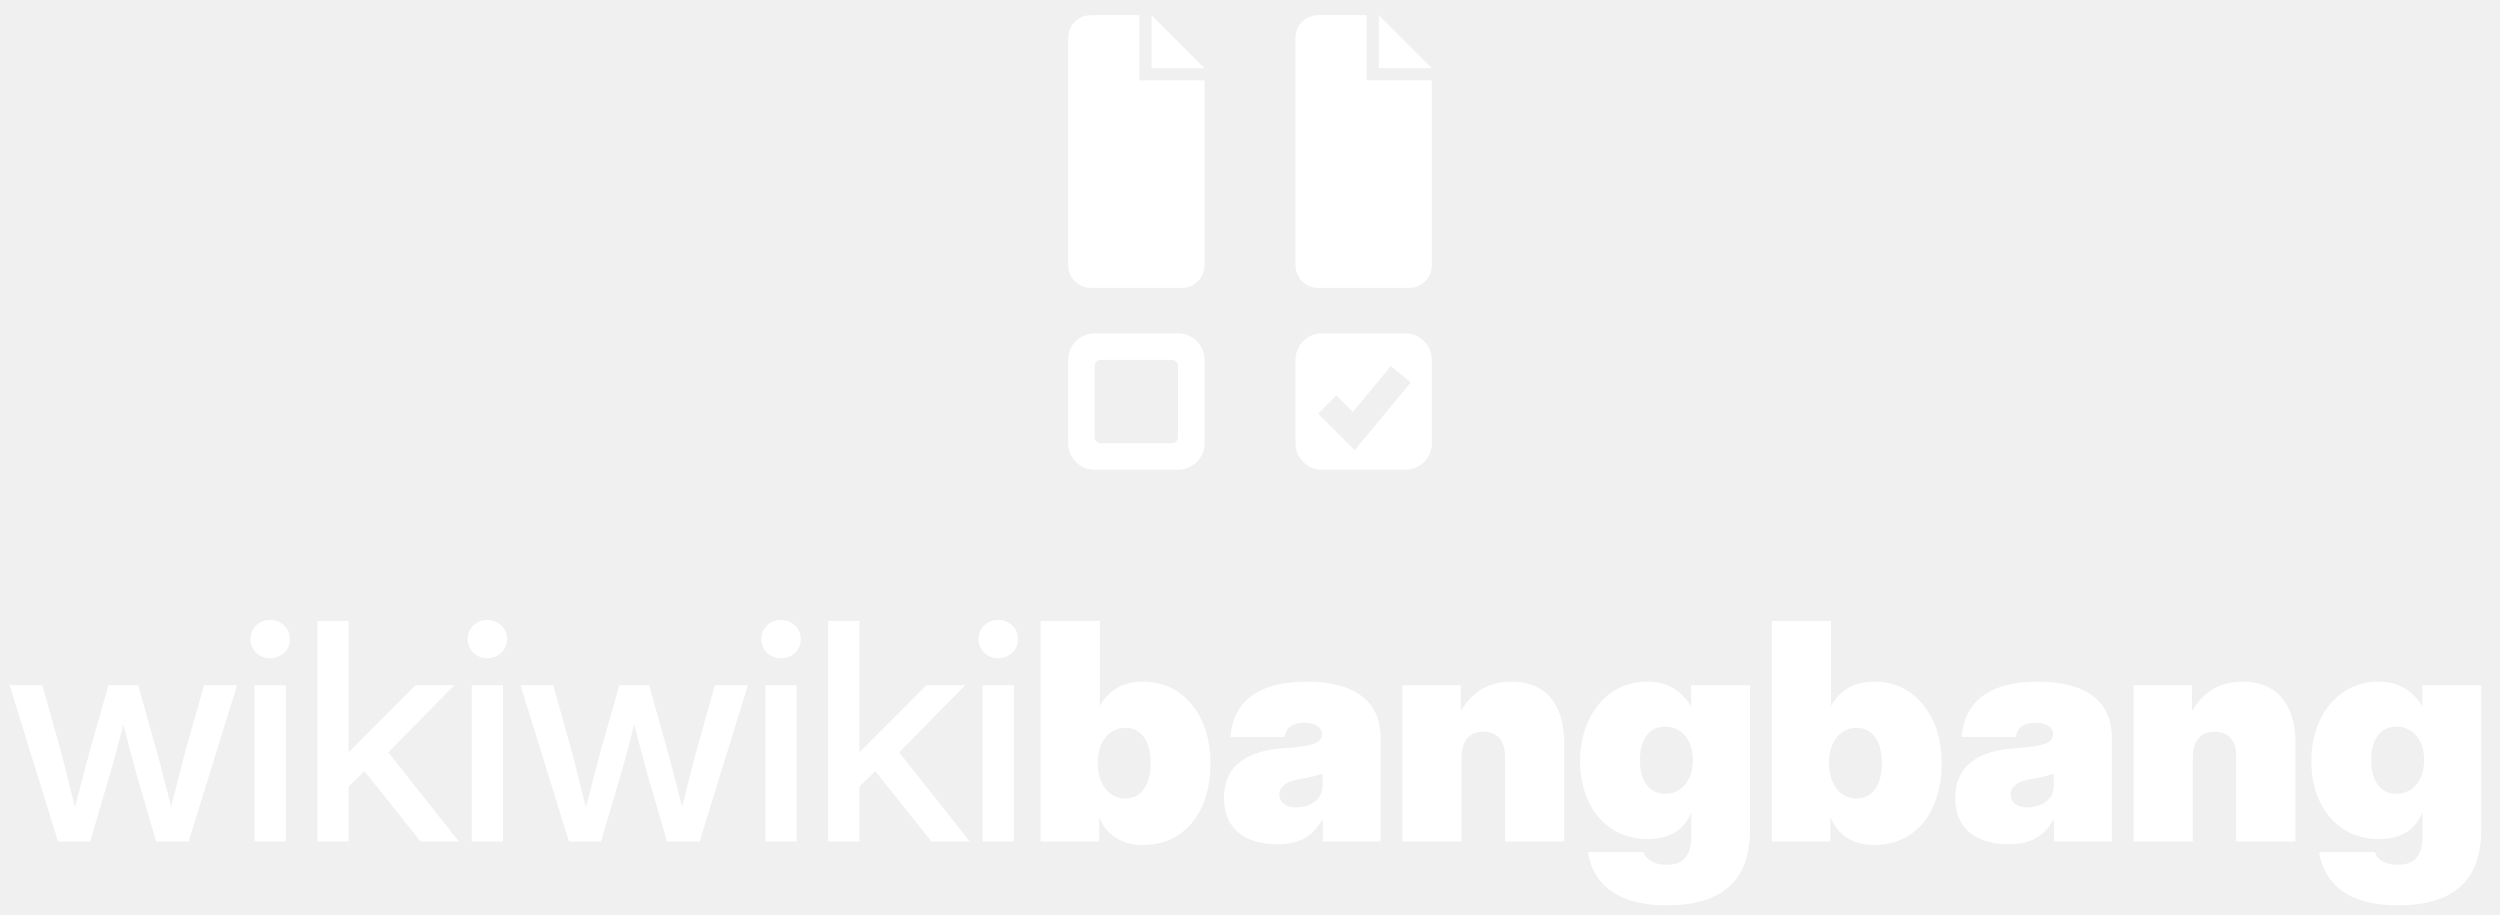
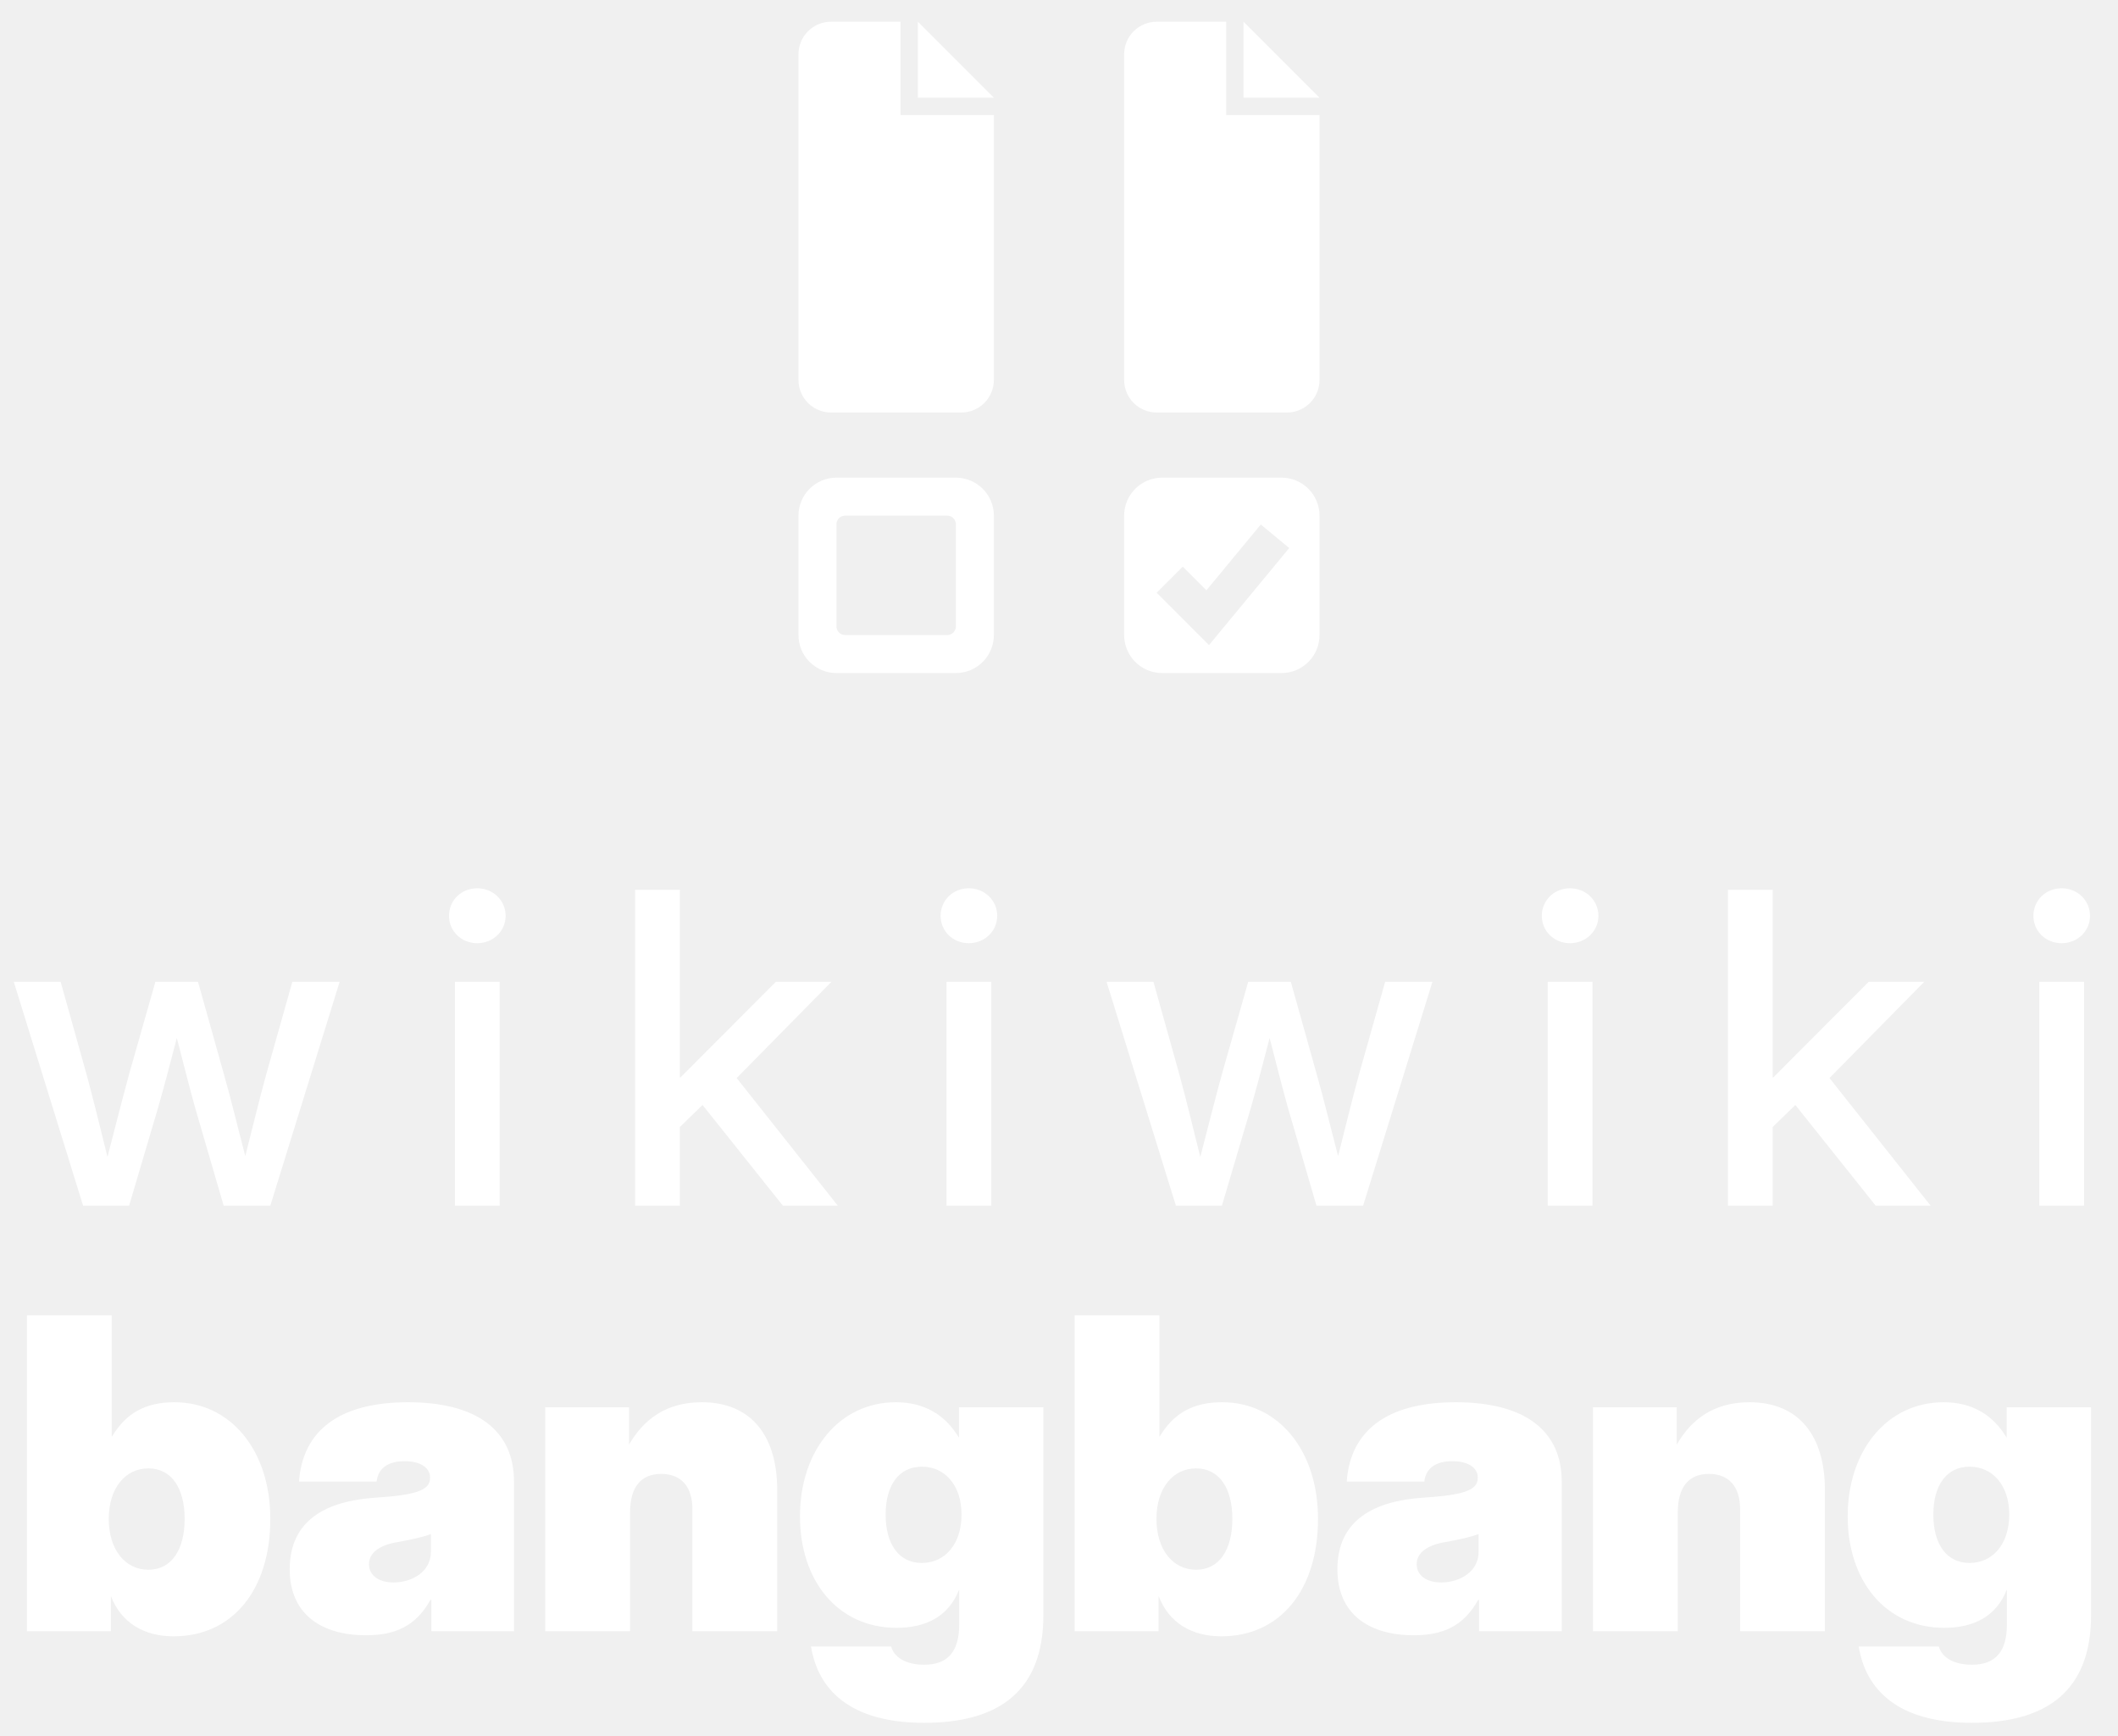
- <svg xmlns="http://www.w3.org/2000/svg" viewBox="0 0 824.96 301.66" width="824.96" height="301.66" role="img">
-   <path fill="#FFFFFF" fill-rule="evenodd" d="M379.982,5.000 L379.982,22.500 L397.482,22.500ZM454.982,22.500 L472.482,22.500 L454.982,5.000ZM356.447,5.886 L355.816,6.264 L355.224,6.702 L354.679,7.197 L354.185,7.742 L353.746,8.333 L353.368,8.965 L353.053,9.630 L352.805,10.323 L352.627,11.037 L352.519,11.765 L352.482,12.500 L352.482,87.500 L352.519,88.235 L352.627,88.963 L352.805,89.677 L353.053,90.370 L353.368,91.035 L353.746,91.667 L354.185,92.258 L354.679,92.803 L355.224,93.298 L355.816,93.736 L356.447,94.114 L357.112,94.429 L357.805,94.677 L358.519,94.856 L359.247,94.964 L359.982,95.000 L389.982,95.000 L390.718,94.964 L391.446,94.856 L392.160,94.677 L392.853,94.429 L393.518,94.114 L394.149,93.736 L394.740,93.298 L395.286,92.803 L395.780,92.258 L396.218,91.667 L396.597,91.035 L396.912,90.370 L397.159,89.677 L397.338,88.963 L397.446,88.235 L397.482,87.500 L397.482,26.500 L375.982,26.500 L375.982,5.000 L359.982,5.000 L359.247,5.036 L358.519,5.144 L357.805,5.323 L357.112,5.571ZM432.112,5.571 L431.447,5.886 L430.816,6.264 L430.224,6.702 L429.679,7.197 L429.185,7.742 L428.746,8.333 L428.368,8.965 L428.053,9.630 L427.805,10.323 L427.627,11.037 L427.519,11.765 L427.482,12.500 L427.482,87.500 L427.519,88.235 L427.627,88.963 L427.805,89.677 L428.053,90.370 L428.368,91.035 L428.746,91.667 L429.185,92.258 L429.679,92.803 L430.224,93.298 L430.816,93.736 L431.447,94.114 L432.112,94.429 L432.805,94.677 L433.519,94.856 L434.247,94.964 L434.982,95.000 L464.982,95.000 L465.718,94.964 L466.446,94.856 L467.160,94.677 L467.853,94.429 L468.518,94.114 L469.149,93.736 L469.740,93.298 L470.286,92.803 L470.780,92.258 L471.218,91.667 L471.597,91.035 L471.912,90.370 L472.159,89.677 L472.338,88.963 L472.446,88.235 L472.482,87.500 L472.482,26.500 L450.982,26.500 L450.982,5.000 L434.982,5.000 L434.247,5.036 L433.519,5.144 L432.805,5.323ZM358.692,110.377 L357.884,110.666 L357.108,111.033 L356.371,111.475 L355.681,111.986 L355.045,112.563 L354.469,113.199 L353.957,113.889 L353.516,114.625 L353.148,115.402 L352.859,116.210 L352.651,117.043 L352.525,117.892 L352.482,118.750 L352.482,146.250 L352.525,147.108 L352.651,147.957 L352.859,148.790 L353.148,149.598 L353.516,150.375 L353.957,151.111 L354.469,151.801 L355.045,152.437 L355.681,153.014 L356.371,153.525 L357.108,153.967 L357.884,154.334 L358.692,154.623 L359.525,154.832 L360.375,154.958 L361.232,155.000 L388.732,155.000 L389.590,154.958 L390.439,154.832 L391.272,154.623 L392.081,154.334 L392.857,153.967 L393.594,153.525 L394.283,153.014 L394.920,152.437 L395.496,151.801 L396.008,151.111 L396.449,150.375 L396.816,149.598 L397.106,148.790 L397.314,147.957 L397.440,147.108 L397.482,146.250 L397.482,118.750 L397.440,117.892 L397.314,117.043 L397.106,116.210 L396.816,115.402 L396.449,114.625 L396.008,113.889 L395.496,113.199 L394.920,112.563 L394.283,111.986 L393.594,111.475 L392.857,111.033 L392.081,110.666 L391.272,110.377 L390.439,110.168 L389.590,110.042 L388.732,110.000 L361.232,110.000 L360.375,110.042 L359.525,110.168ZM387.498,118.902 L387.675,118.986 L387.844,119.087 L388.001,119.204 L388.147,119.336 L388.278,119.481 L388.395,119.639 L388.496,119.807 L388.580,119.985 L388.646,120.169 L388.694,120.360 L388.723,120.554 L388.732,120.750 L388.732,144.250 L388.723,144.446 L388.694,144.640 L388.646,144.831 L388.580,145.015 L388.496,145.193 L388.395,145.361 L388.278,145.519 L388.147,145.664 L388.001,145.796 L387.844,145.913 L387.675,146.014 L387.498,146.098 L387.313,146.164 L387.123,146.212 L386.928,146.240 L386.732,146.250 L363.232,146.250 L363.036,146.240 L362.842,146.212 L362.652,146.164 L362.467,146.098 L362.290,146.014 L362.121,145.913 L361.964,145.796 L361.818,145.664 L361.686,145.519 L361.569,145.361 L361.469,145.193 L361.385,145.015 L361.319,144.831 L361.271,144.640 L361.242,144.446 L361.232,144.250 L361.232,120.750 L361.242,120.554 L361.271,120.360 L361.319,120.169 L361.385,119.985 L361.469,119.807 L361.569,119.639 L361.686,119.481 L361.818,119.336 L361.964,119.204 L362.121,119.087 L362.290,118.986 L362.467,118.902 L362.652,118.836 L362.842,118.788 L363.036,118.760 L363.232,118.750 L386.732,118.750 L386.928,118.760 L387.123,118.788 L387.313,118.836ZM433.692,110.377 L432.884,110.666 L432.108,111.033 L431.371,111.475 L430.681,111.986 L430.045,112.563 L429.469,113.199 L428.957,113.889 L428.516,114.625 L428.148,115.402 L427.859,116.210 L427.651,117.043 L427.525,117.892 L427.482,118.750 L427.482,146.250 L427.525,147.108 L427.651,147.957 L427.859,148.790 L428.148,149.598 L428.516,150.375 L428.957,151.111 L429.469,151.801 L430.045,152.437 L430.681,153.014 L431.371,153.525 L432.108,153.967 L432.884,154.334 L433.692,154.623 L434.525,154.832 L435.375,154.958 L436.232,155.000 L463.732,155.000 L464.590,154.958 L465.439,154.832 L466.272,154.623 L467.081,154.334 L467.857,153.967 L468.594,153.525 L469.283,153.014 L469.920,152.437 L470.496,151.801 L471.008,151.111 L471.449,150.375 L471.816,149.598 L472.106,148.790 L472.314,147.957 L472.440,147.108 L472.482,146.250 L472.482,118.750 L472.440,117.892 L472.314,117.043 L472.106,116.210 L471.816,115.402 L471.449,114.625 L471.008,113.889 L470.496,113.199 L469.920,112.563 L469.283,111.986 L468.594,111.475 L467.857,111.033 L467.081,110.666 L466.272,110.377 L465.439,110.168 L464.590,110.042 L463.732,110.000 L436.232,110.000 L435.375,110.042 L434.525,110.168ZM458.957,120.792 L465.508,126.208 L447.031,148.559 L434.977,136.505 L440.988,130.495 L446.434,135.941Z" />
-   <g transform="translate(2.00 277.66)">
-     <path fill="#FFFFFF" fill-rule="evenodd" d="M17.139 0.0H27.734L34.375 -22.461C35.889 -27.686 37.305 -33.203 38.721 -38.623C40.137 -33.203 41.504 -27.686 42.969 -22.461L49.512 0.0H60.254L76.221 -51.562H65.332L59.375 -30.469C57.666 -24.268 56.104 -17.725 54.492 -11.426C52.832 -17.725 51.27 -24.316 49.512 -30.469L43.604 -51.562H33.789L27.783 -30.469C26.074 -24.219 24.414 -17.627 22.754 -11.23C21.143 -17.627 19.58 -24.219 17.871 -30.469L11.963 -51.562H1.172ZM82.003 0.0H92.306V-51.562H82.003ZM87.13 -60.449C90.792 -60.449 93.673 -63.232 93.673 -66.748C93.673 -70.312 90.792 -73.096 87.13 -73.096C83.468 -73.096 80.636 -70.312 80.636 -66.748C80.636 -63.232 83.468 -60.449 87.13 -60.449ZM102.727 0.0H113.03V-18.115L118.254 -23.193L136.76 0.0H149.407L126.116 -29.395L147.942 -51.562H135.149L113.176 -29.541H113.03V-72.754H102.727ZM153.675 0.0H163.978V-51.562H153.675ZM158.802 -60.449C162.464 -60.449 165.345 -63.232 165.345 -66.748C165.345 -70.312 162.464 -73.096 158.802 -73.096C155.14 -73.096 152.308 -70.312 152.308 -66.748C152.308 -63.232 155.14 -60.449 158.802 -60.449ZM185.727 0.0H196.323L202.964 -22.461C204.477 -27.686 205.893 -33.203 207.309 -38.623C208.725 -33.203 210.093 -27.686 211.557 -22.461L218.1 0.0H228.843L244.809 -51.562H233.921L227.964 -30.469C226.255 -24.268 224.692 -17.725 223.081 -11.426C221.421 -17.725 219.858 -24.316 218.1 -30.469L212.192 -51.562H202.378L196.372 -30.469C194.663 -24.219 193.003 -17.627 191.343 -11.23C189.731 -17.627 188.169 -24.219 186.46 -30.469L180.552 -51.562H169.761ZM250.592 0.0H260.895V-51.562H250.592ZM255.719 -60.449C259.381 -60.449 262.262 -63.232 262.262 -66.748C262.262 -70.312 259.381 -73.096 255.719 -73.096C252.057 -73.096 249.225 -70.312 249.225 -66.748C249.225 -63.232 252.057 -60.449 255.719 -60.449ZM271.316 0.0H281.618V-18.115L286.843 -23.193L305.349 0.0H317.995L294.704 -29.395L316.53 -51.562H303.738L281.765 -29.541H281.618V-72.754H271.316ZM322.264 0.0H332.567V-51.562H322.264ZM327.391 -60.449C331.053 -60.449 333.934 -63.232 333.934 -66.748C333.934 -70.312 331.053 -73.096 327.391 -73.096C323.729 -73.096 320.897 -70.312 320.897 -66.748C320.897 -63.232 323.729 -60.449 327.391 -60.449ZM375.166 1.172C388.691 1.172 397.431 -9.473 397.431 -25.879C397.431 -41.65 388.3 -52.734 375.361 -52.734C368.671 -52.734 364.228 -50.244 360.957 -44.824H360.908V-72.754H341.377V0.0H360.713V-8.008H360.761C363.105 -1.953 368.33 1.172 375.166 1.172ZM369.355 -14.16C364.033 -14.16 360.224 -18.75 360.224 -25.879C360.224 -32.959 364.033 -37.5 369.355 -37.5C374.677 -37.5 377.705 -32.959 377.705 -25.879C377.705 -18.75 374.677 -14.16 369.355 -14.16ZM419.473 0.928C426.065 0.928 430.899 -1.074 434.317 -7.227H434.513V0.0H453.555V-34.473C453.555 -46.191 445.059 -52.734 429.141 -52.734C413.321 -52.734 404.874 -46.191 404.044 -34.473H421.915C422.257 -37.5 424.503 -39.16 428.36 -39.16C431.925 -39.16 434.22 -37.695 434.22 -35.449V-35.254C434.22 -32.422 430.802 -31.348 421.72 -30.762C410.587 -30.029 401.895 -25.781 401.895 -14.258C401.895 -4.004 409.122 0.928 419.473 0.928ZM425.821 -11.23C422.501 -11.23 420.157 -12.793 420.157 -15.43C420.157 -18.066 422.598 -19.824 426.602 -20.508C430.216 -21.143 432.462 -21.68 434.415 -22.363V-18.262C434.415 -13.672 430.02 -11.23 425.821 -11.23ZM480.285 -27.344C480.285 -33.301 482.873 -36.23 487.463 -36.23C492.053 -36.23 494.641 -33.301 494.641 -28.125V0.0H514.172V-32.52C514.172 -44.922 508.264 -52.734 496.789 -52.734C488.684 -52.734 483.459 -48.877 480.041 -42.969V-51.562H460.754V0.0H480.285ZM548.03 21.094C565.462 21.094 575.472 13.574 575.472 -3.711V-51.562H556.038V-44.629H555.989C552.913 -49.756 548.177 -52.734 541.488 -52.734C528.548 -52.734 519.417 -41.65 519.417 -26.465C519.417 -11.572 528.157 -0.781 541.683 -0.781C548.421 -0.781 553.646 -3.418 556.038 -9.521H556.087V-1.562C556.087 4.688 553.45 7.715 548.03 7.715C543.782 7.715 541.097 6.006 540.413 3.516H521.956C523.568 13.379 530.843 21.094 548.03 21.094ZM547.493 -15.723C542.171 -15.723 539.144 -20.068 539.144 -26.855C539.144 -33.594 542.171 -37.891 547.493 -37.891C552.816 -37.891 556.624 -33.594 556.624 -26.855C556.624 -20.068 552.816 -15.723 547.493 -15.723ZM616.459 1.172C629.985 1.172 638.725 -9.473 638.725 -25.879C638.725 -41.65 629.594 -52.734 616.655 -52.734C609.965 -52.734 605.522 -50.244 602.25 -44.824H602.202V-72.754H582.67V0.0H602.006V-8.008H602.055C604.399 -1.953 609.623 1.172 616.459 1.172ZM610.649 -14.16C605.327 -14.16 601.518 -18.75 601.518 -25.879C601.518 -32.959 605.327 -37.5 610.649 -37.5C615.971 -37.5 618.998 -32.959 618.998 -25.879C618.998 -18.75 615.971 -14.16 610.649 -14.16ZM660.767 0.928C667.359 0.928 672.193 -1.074 675.611 -7.227H675.806V0.0H694.849V-34.473C694.849 -46.191 686.353 -52.734 670.435 -52.734C654.615 -52.734 646.168 -46.191 645.337 -34.473H663.209C663.55 -37.5 665.796 -39.16 669.654 -39.16C673.218 -39.16 675.513 -37.695 675.513 -35.449V-35.254C675.513 -32.422 672.095 -31.348 663.013 -30.762C651.88 -30.029 643.189 -25.781 643.189 -14.258C643.189 -4.004 650.416 0.928 660.767 0.928ZM667.115 -11.23C663.795 -11.23 661.451 -12.793 661.451 -15.43C661.451 -18.066 663.892 -19.824 667.896 -20.508C671.509 -21.143 673.755 -21.68 675.709 -22.363V-18.262C675.709 -13.672 671.314 -11.23 667.115 -11.23ZM721.579 -27.344C721.579 -33.301 724.167 -36.23 728.757 -36.23C733.346 -36.23 735.934 -33.301 735.934 -28.125V0.0H755.466V-32.52C755.466 -44.922 749.557 -52.734 738.083 -52.734C729.977 -52.734 724.753 -48.877 721.335 -42.969V-51.562H702.048V0.0H721.579ZM789.324 21.094C806.756 21.094 816.766 13.574 816.766 -3.711V-51.562H797.332V-44.629H797.283C794.207 -49.756 789.471 -52.734 782.781 -52.734C769.842 -52.734 760.711 -41.65 760.711 -26.465C760.711 -11.572 769.451 -0.781 782.977 -0.781C789.715 -0.781 794.939 -3.418 797.332 -9.521H797.381V-1.562C797.381 4.688 794.744 7.715 789.324 7.715C785.076 7.715 782.391 6.006 781.707 3.516H763.25C764.861 13.379 772.137 21.094 789.324 21.094ZM788.787 -15.723C783.465 -15.723 780.437 -20.068 780.437 -26.855C780.437 -33.594 783.465 -37.891 788.787 -37.891C794.109 -37.891 797.918 -33.594 797.918 -26.855C797.918 -20.068 794.109 -15.723 788.787 -15.723Z" />
-   </g>
+ <svg xmlns="http://www.w3.org/2000/svg" viewBox="0 0 487.79 399.66" width="487.79" height="399.66" role="img">
+   <path fill="#FFFFFF" fill-rule="evenodd" d="M211.394,5.000 L211.394,22.500 L228.894,22.500ZM286.394,22.500 L303.894,22.500 L286.394,5.000ZM187.858,5.886 L187.227,6.264 L186.636,6.702 L186.090,7.197 L185.596,7.742 L185.158,8.333 L184.779,8.965 L184.465,9.630 L184.217,10.323 L184.038,11.037 L183.930,11.765 L183.894,12.500 L183.894,87.500 L183.930,88.235 L184.038,88.963 L184.217,89.677 L184.465,90.370 L184.779,91.035 L185.158,91.667 L185.596,92.258 L186.090,92.803 L186.636,93.298 L187.227,93.736 L187.858,94.114 L188.524,94.429 L189.217,94.677 L189.931,94.856 L190.659,94.964 L191.394,95.000 L221.394,95.000 L222.129,94.964 L222.857,94.856 L223.571,94.677 L224.264,94.429 L224.929,94.114 L225.561,93.736 L226.152,93.298 L226.697,92.803 L227.191,92.258 L227.630,91.667 L228.008,91.035 L228.323,90.370 L228.571,89.677 L228.750,88.963 L228.858,88.235 L228.894,87.500 L228.894,26.500 L207.394,26.500 L207.394,5.000 L191.394,5.000 L190.659,5.036 L189.931,5.144 L189.217,5.323 L188.524,5.571ZM263.524,5.571 L262.858,5.886 L262.227,6.264 L261.636,6.702 L261.090,7.197 L260.596,7.742 L260.158,8.333 L259.779,8.965 L259.465,9.630 L259.217,10.323 L259.038,11.037 L258.930,11.765 L258.894,12.500 L258.894,87.500 L258.930,88.235 L259.038,88.963 L259.217,89.677 L259.465,90.370 L259.779,91.035 L260.158,91.667 L260.596,92.258 L261.090,92.803 L261.636,93.298 L262.227,93.736 L262.858,94.114 L263.524,94.429 L264.217,94.677 L264.931,94.856 L265.659,94.964 L266.394,95.000 L296.394,95.000 L297.129,94.964 L297.857,94.856 L298.571,94.677 L299.264,94.429 L299.929,94.114 L300.561,93.736 L301.152,93.298 L301.697,92.803 L302.191,92.258 L302.630,91.667 L303.008,91.035 L303.323,90.370 L303.571,89.677 L303.750,88.963 L303.858,88.235 L303.894,87.500 L303.894,26.500 L282.394,26.500 L282.394,5.000 L266.394,5.000 L265.659,5.036 L264.931,5.144 L264.217,5.323ZM190.104,110.377 L189.295,110.666 L188.519,111.033 L187.783,111.475 L187.093,111.986 L186.457,112.563 L185.880,113.199 L185.368,113.889 L184.927,114.625 L184.560,115.402 L184.271,116.210 L184.062,117.043 L183.936,117.892 L183.894,118.750 L183.894,146.250 L183.936,147.108 L184.062,147.957 L184.271,148.790 L184.560,149.598 L184.927,150.375 L185.368,151.111 L185.880,151.801 L186.457,152.437 L187.093,153.014 L187.783,153.525 L188.519,153.967 L189.295,154.334 L190.104,154.623 L190.937,154.832 L191.786,154.958 L192.644,155.000 L220.144,155.000 L221.001,154.958 L221.851,154.832 L222.684,154.623 L223.492,154.334 L224.268,153.967 L225.005,153.525 L225.695,153.014 L226.331,152.437 L226.908,151.801 L227.419,151.111 L227.861,150.375 L228.228,149.598 L228.517,148.790 L228.726,147.957 L228.852,147.108 L228.894,146.250 L228.894,118.750 L228.852,117.892 L228.726,117.043 L228.517,116.210 L228.228,115.402 L227.861,114.625 L227.419,113.889 L226.908,113.199 L226.331,112.563 L225.695,111.986 L225.005,111.475 L224.268,111.033 L223.492,110.666 L222.684,110.377 L221.851,110.168 L221.001,110.042 L220.144,110.000 L192.644,110.000 L191.786,110.042 L190.937,110.168ZM218.909,118.902 L219.087,118.986 L219.255,119.087 L219.413,119.204 L219.558,119.336 L219.690,119.481 L219.807,119.639 L219.908,119.807 L219.992,119.985 L220.058,120.169 L220.105,120.360 L220.134,120.554 L220.144,120.750 L220.144,144.250 L220.134,144.446 L220.105,144.640 L220.058,144.831 L219.992,145.015 L219.908,145.193 L219.807,145.361 L219.690,145.519 L219.558,145.664 L219.413,145.796 L219.255,145.913 L219.087,146.014 L218.909,146.098 L218.724,146.164 L218.534,146.212 L218.340,146.240 L218.144,146.250 L194.644,146.250 L194.448,146.240 L194.254,146.212 L194.063,146.164 L193.878,146.098 L193.701,146.014 L193.533,145.913 L193.375,145.796 L193.230,145.664 L193.098,145.519 L192.981,145.361 L192.880,145.193 L192.796,145.015 L192.730,144.831 L192.682,144.640 L192.653,144.446 L192.644,144.250 L192.644,120.750 L192.653,120.554 L192.682,120.360 L192.730,120.169 L192.796,119.985 L192.880,119.807 L192.981,119.639 L193.098,119.481 L193.230,119.336 L193.375,119.204 L193.533,119.087 L193.701,118.986 L193.878,118.902 L194.063,118.836 L194.254,118.788 L194.448,118.760 L194.644,118.750 L218.144,118.750 L218.340,118.760 L218.534,118.788 L218.724,118.836ZM265.104,110.377 L264.295,110.666 L263.519,111.033 L262.783,111.475 L262.093,111.986 L261.457,112.563 L260.880,113.199 L260.368,113.889 L259.927,114.625 L259.560,115.402 L259.271,116.210 L259.062,117.043 L258.936,117.892 L258.894,118.750 L258.894,146.250 L258.936,147.108 L259.062,147.957 L259.271,148.790 L259.560,149.598 L259.927,150.375 L260.368,151.111 L260.880,151.801 L261.457,152.437 L262.093,153.014 L262.783,153.525 L263.519,153.967 L264.295,154.334 L265.104,154.623 L265.937,154.832 L266.786,154.958 L267.644,155.000 L295.144,155.000 L296.001,154.958 L296.851,154.832 L297.684,154.623 L298.492,154.334 L299.268,153.967 L300.005,153.525 L300.695,153.014 L301.331,152.437 L301.908,151.801 L302.419,151.111 L302.861,150.375 L303.228,149.598 L303.517,148.790 L303.726,147.957 L303.852,147.108 L303.894,146.250 L303.894,118.750 L303.852,117.892 L303.726,117.043 L303.517,116.210 L303.228,115.402 L302.861,114.625 L302.419,113.889 L301.908,113.199 L301.331,112.563 L300.695,111.986 L300.005,111.475 L299.268,111.033 L298.492,110.666 L297.684,110.377 L296.851,110.168 L296.001,110.042 L295.144,110.000 L267.644,110.000 L266.786,110.042 L265.937,110.168ZM290.368,120.792 L296.919,126.208 L278.442,148.559 L266.389,136.505 L272.399,130.495 L277.845,135.941Z" />
+   <path fill="#FFFFFF" fill-rule="evenodd" d="M19.139 277.664H29.734L36.375 255.203C37.889 249.979 39.305 244.461 40.721 239.041C42.137 244.461 43.504 249.979 44.969 255.203L51.512 277.664H62.254L78.221 226.102H67.332L61.375 247.195C59.666 253.396 58.104 259.939 56.492 266.238C54.832 259.939 53.27 253.348 51.512 247.195L45.604 226.102H35.789L29.783 247.195C28.074 253.445 26.414 260.037 24.754 266.434C23.143 260.037 21.58 253.445 19.871 247.195L13.963 226.102H3.172ZM104.776 277.664H115.079V226.102H104.776ZM109.903 217.215C113.565 217.215 116.446 214.432 116.446 210.916C116.446 207.352 113.565 204.568 109.903 204.568C106.241 204.568 103.409 207.352 103.409 210.916C103.409 214.432 106.241 217.215 109.903 217.215ZM146.273 277.664H156.575V259.549L161.8 254.471L180.306 277.664H192.952L169.661 248.27L191.488 226.102H178.695L156.722 248.123H156.575V204.91H146.273ZM217.994 277.664H228.297V226.102H217.994ZM223.121 217.215C226.783 217.215 229.664 214.432 229.664 210.916C229.664 207.352 226.783 204.568 223.121 204.568C219.459 204.568 216.627 207.352 216.627 210.916C216.627 214.432 219.459 217.215 223.121 217.215ZM270.819 277.664H281.415L288.055 255.203C289.569 249.979 290.985 244.461 292.401 239.041C293.817 244.461 295.184 249.979 296.649 255.203L303.192 277.664H313.934L329.901 226.102H319.012L313.055 247.195C311.346 253.396 309.784 259.939 308.172 266.238C306.512 259.939 304.95 253.348 303.192 247.195L297.284 226.102H287.469L281.463 247.195C279.754 253.445 278.094 260.037 276.434 266.434C274.823 260.037 273.26 253.445 271.551 247.195L265.643 226.102H254.852ZM356.456 277.664H366.759V226.102H356.456ZM361.583 217.215C365.245 217.215 368.126 214.432 368.126 210.916C368.126 207.352 365.245 204.568 361.583 204.568C357.921 204.568 355.089 207.352 355.089 210.916C355.089 214.432 357.921 217.215 361.583 217.215ZM397.953 277.664H408.256V259.549L413.48 254.471L431.986 277.664H444.633L421.342 248.27L443.168 226.102H430.375L408.402 248.123H408.256V204.91H397.953ZM469.674 277.664H479.977V226.102H469.674ZM474.801 217.215C478.463 217.215 481.344 214.432 481.344 210.916C481.344 207.352 478.463 204.568 474.801 204.568C471.139 204.568 468.307 207.352 468.307 210.916C468.307 214.432 471.139 217.215 474.801 217.215ZM39.988 376.836C53.514 376.836 62.254 366.191 62.254 349.785C62.254 334.014 53.123 322.93 40.184 322.93C33.494 322.93 29.051 325.42 25.779 330.84H25.73V302.91H6.199V375.664H25.535V367.656H25.584C27.928 373.711 33.152 376.836 39.988 376.836ZM34.178 361.504C28.855 361.504 25.047 356.914 25.047 349.785C25.047 342.705 28.855 338.164 34.178 338.164C39.5 338.164 42.527 342.705 42.527 349.785C42.527 356.914 39.5 361.504 34.178 361.504ZM84.296 376.592C90.888 376.592 95.722 374.59 99.14 368.438H99.335V375.664H118.378V341.191C118.378 329.473 109.882 322.93 93.964 322.93C78.144 322.93 69.696 329.473 68.866 341.191H86.737C87.079 338.164 89.325 336.504 93.183 336.504C96.747 336.504 99.042 337.969 99.042 340.215V340.41C99.042 343.242 95.624 344.316 86.542 344.902C75.409 345.635 66.718 349.883 66.718 361.406C66.718 371.66 73.945 376.592 84.296 376.592ZM90.644 364.434C87.323 364.434 84.98 362.871 84.98 360.234C84.98 357.598 87.421 355.84 91.425 355.156C95.038 354.521 97.284 353.984 99.237 353.301V357.402C99.237 361.992 94.843 364.434 90.644 364.434ZM145.108 348.32C145.108 342.363 147.696 339.434 152.286 339.434C156.875 339.434 159.463 342.363 159.463 347.539V375.664H178.995V343.145C178.995 330.742 173.086 322.93 161.612 322.93C153.506 322.93 148.282 326.787 144.864 332.695V324.102H125.577V375.664H145.108ZM212.853 396.758C230.285 396.758 240.295 389.238 240.295 371.953V324.102H220.861V331.035H220.812C217.736 325.908 213 322.93 206.31 322.93C193.371 322.93 184.24 334.014 184.24 349.199C184.24 364.092 192.98 374.883 206.505 374.883C213.244 374.883 218.468 372.246 220.861 366.143H220.91V374.102C220.91 380.352 218.273 383.379 212.853 383.379C208.605 383.379 205.92 381.67 205.236 379.18H186.779C188.39 389.043 195.666 396.758 212.853 396.758ZM212.316 359.941C206.994 359.941 203.966 355.596 203.966 348.809C203.966 342.07 206.994 337.773 212.316 337.773C217.638 337.773 221.447 342.07 221.447 348.809C221.447 355.596 217.638 359.941 212.316 359.941ZM281.282 376.836C294.807 376.836 303.548 366.191 303.548 349.785C303.548 334.014 294.417 322.93 281.477 322.93C274.788 322.93 270.345 325.42 267.073 330.84H267.024V302.91H247.493V375.664H266.829V367.656H266.878C269.221 373.711 274.446 376.836 281.282 376.836ZM275.471 361.504C270.149 361.504 266.341 356.914 266.341 349.785C266.341 342.705 270.149 338.164 275.471 338.164C280.794 338.164 283.821 342.705 283.821 349.785C283.821 356.914 280.794 361.504 275.471 361.504ZM325.59 376.592C332.182 376.592 337.016 374.59 340.434 368.438H340.629V375.664H359.672V341.191C359.672 329.473 351.176 322.93 335.258 322.93C319.438 322.93 310.99 329.473 310.16 341.191H328.031C328.373 338.164 330.619 336.504 334.477 336.504C338.041 336.504 340.336 337.969 340.336 340.215V340.41C340.336 343.242 336.918 344.316 327.836 344.902C316.703 345.635 308.012 349.883 308.012 361.406C308.012 371.66 315.238 376.592 325.59 376.592ZM331.938 364.434C328.617 364.434 326.273 362.871 326.273 360.234C326.273 357.598 328.715 355.84 332.719 355.156C336.332 354.521 338.578 353.984 340.531 353.301V357.402C340.531 361.992 336.137 364.434 331.938 364.434ZM386.402 348.32C386.402 342.363 388.989 339.434 393.579 339.434C398.169 339.434 400.757 342.363 400.757 347.539V375.664H420.288V343.145C420.288 330.742 414.38 322.93 402.905 322.93C394.8 322.93 389.575 326.787 386.157 332.695V324.102H366.87V375.664H386.402ZM454.147 396.758C471.579 396.758 481.588 389.238 481.588 371.953V324.102H462.155V331.035H462.106C459.03 325.908 454.293 322.93 447.604 322.93C434.664 322.93 425.534 334.014 425.534 349.199C425.534 364.092 434.274 374.883 447.799 374.883C454.538 374.883 459.762 372.246 462.155 366.143H462.204V374.102C462.204 380.352 459.567 383.379 454.147 383.379C449.899 383.379 447.213 381.67 446.53 379.18H428.073C429.684 389.043 436.959 396.758 454.147 396.758ZM453.61 359.941C448.288 359.941 445.26 355.596 445.26 348.809C445.26 342.07 448.288 337.773 453.61 337.773C458.932 337.773 462.741 342.07 462.741 348.809C462.741 355.596 458.932 359.941 453.61 359.941Z" />
</svg>
